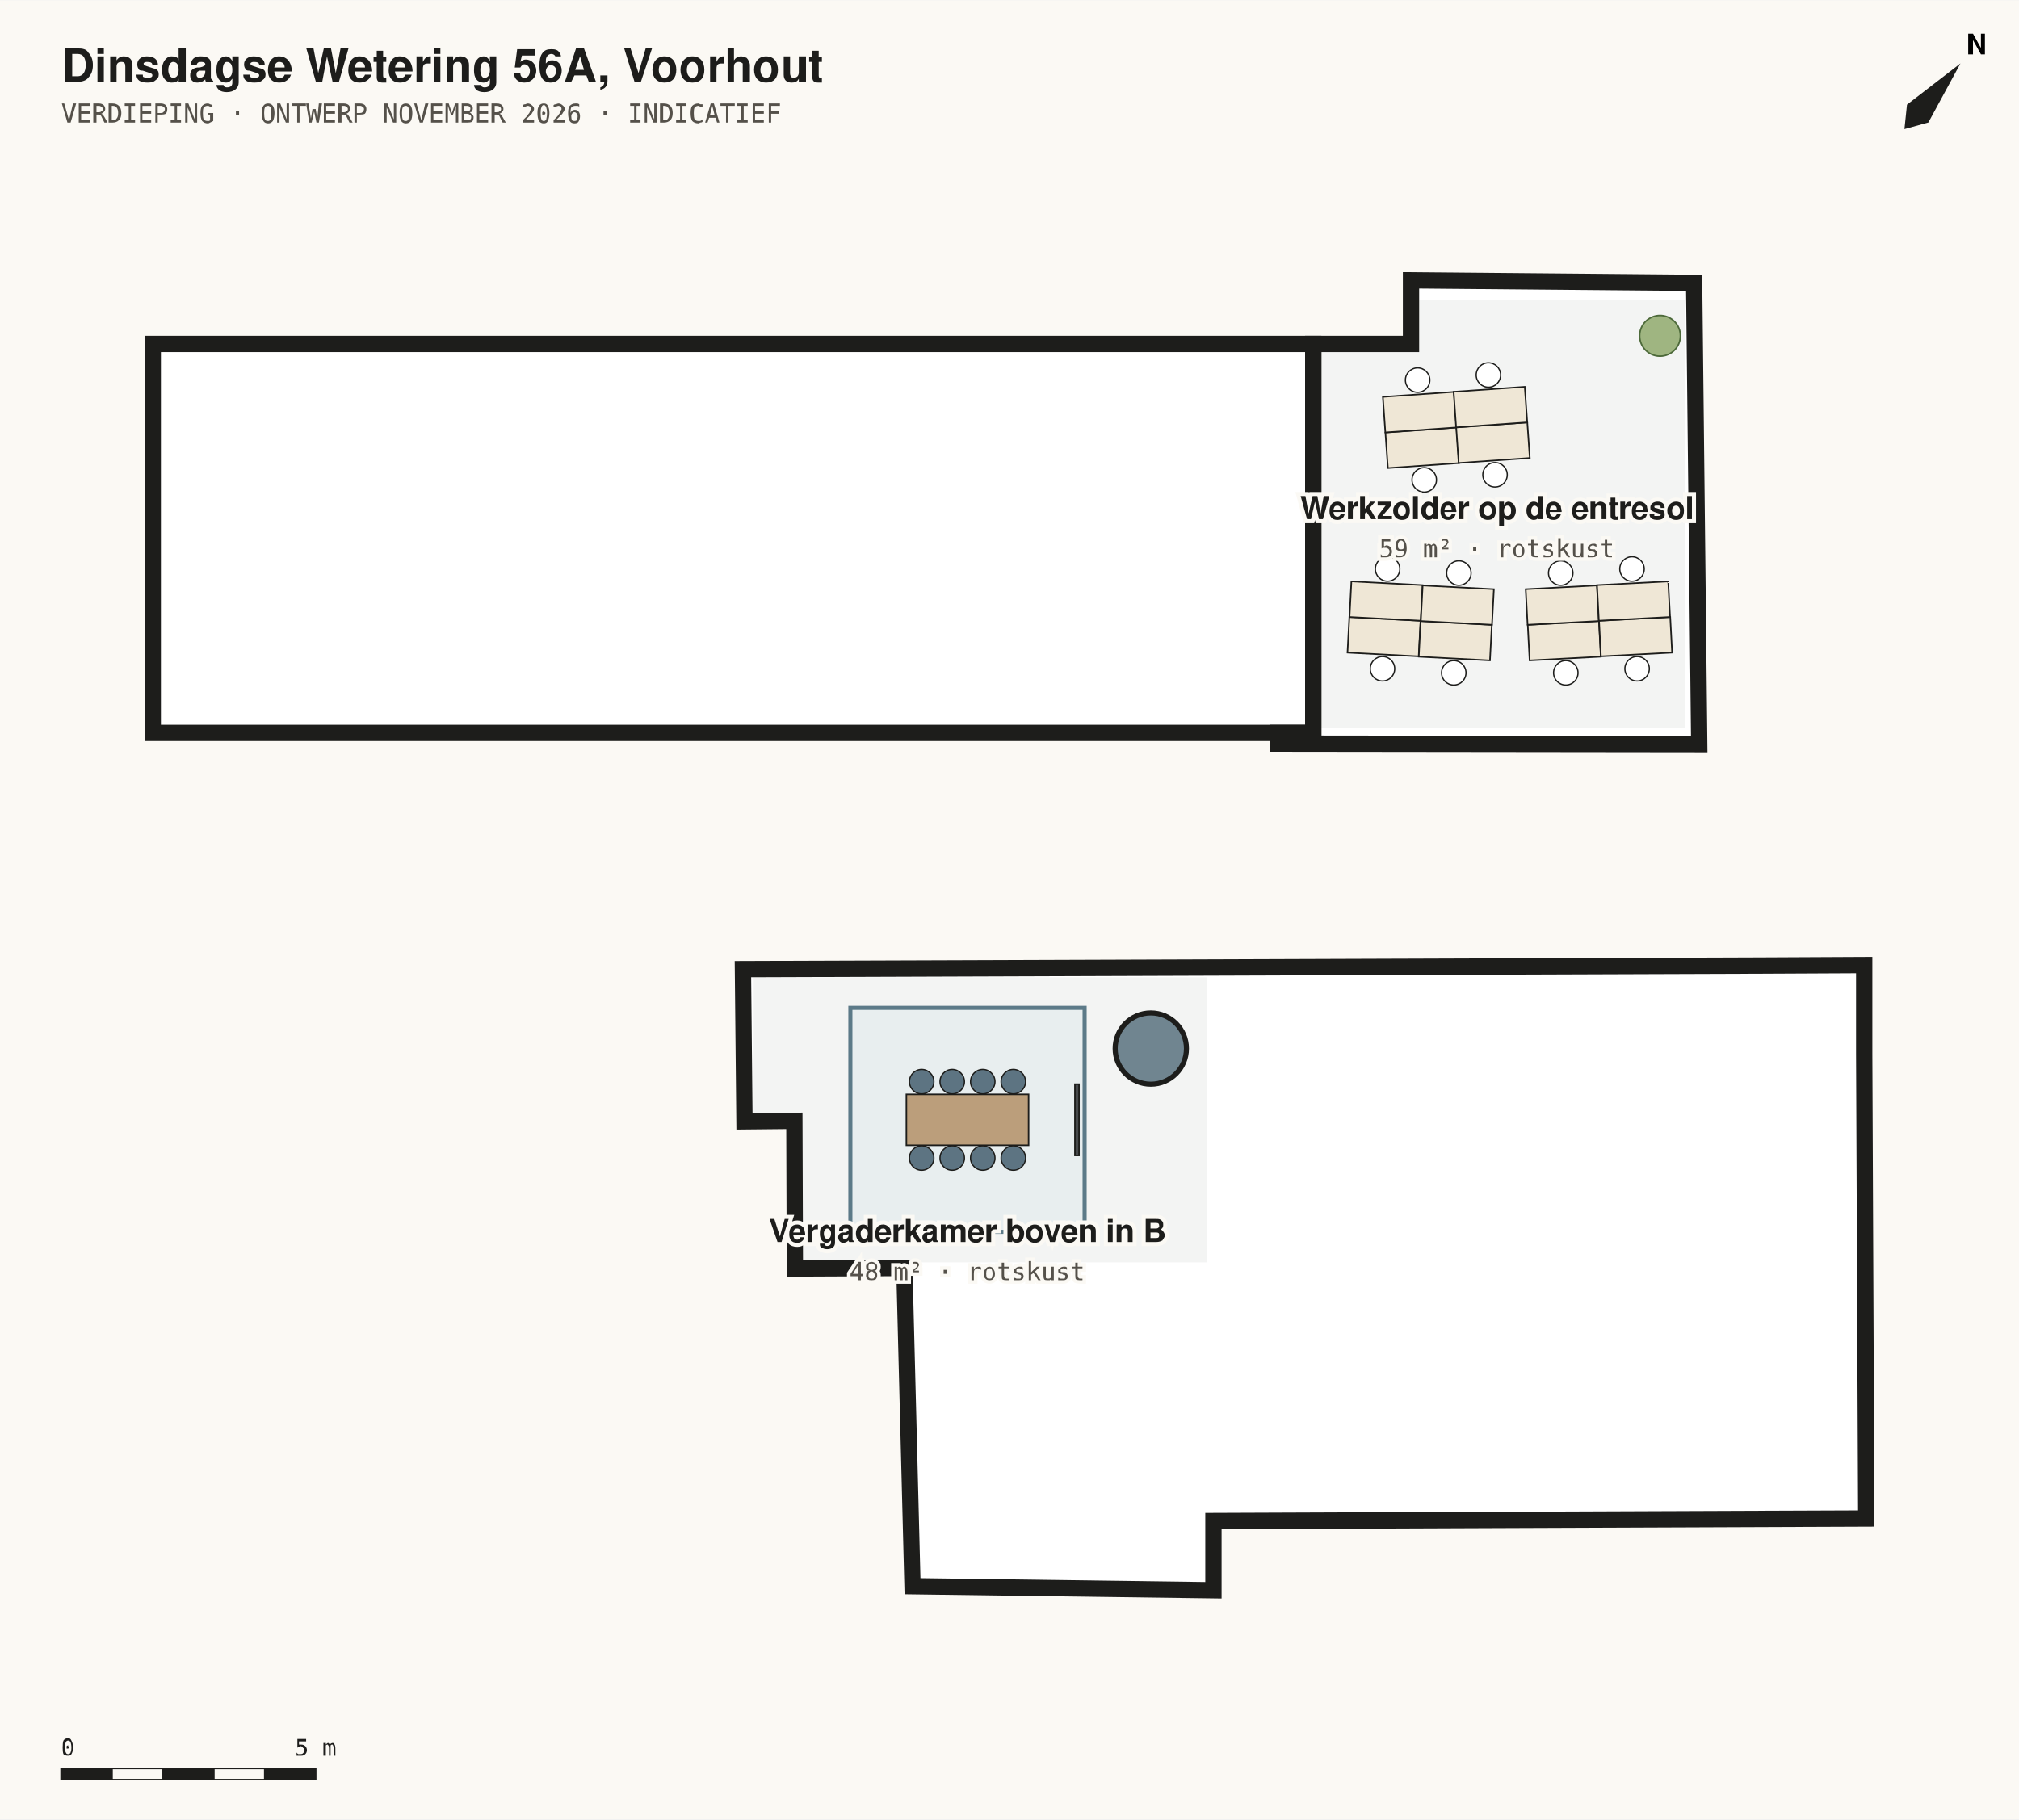
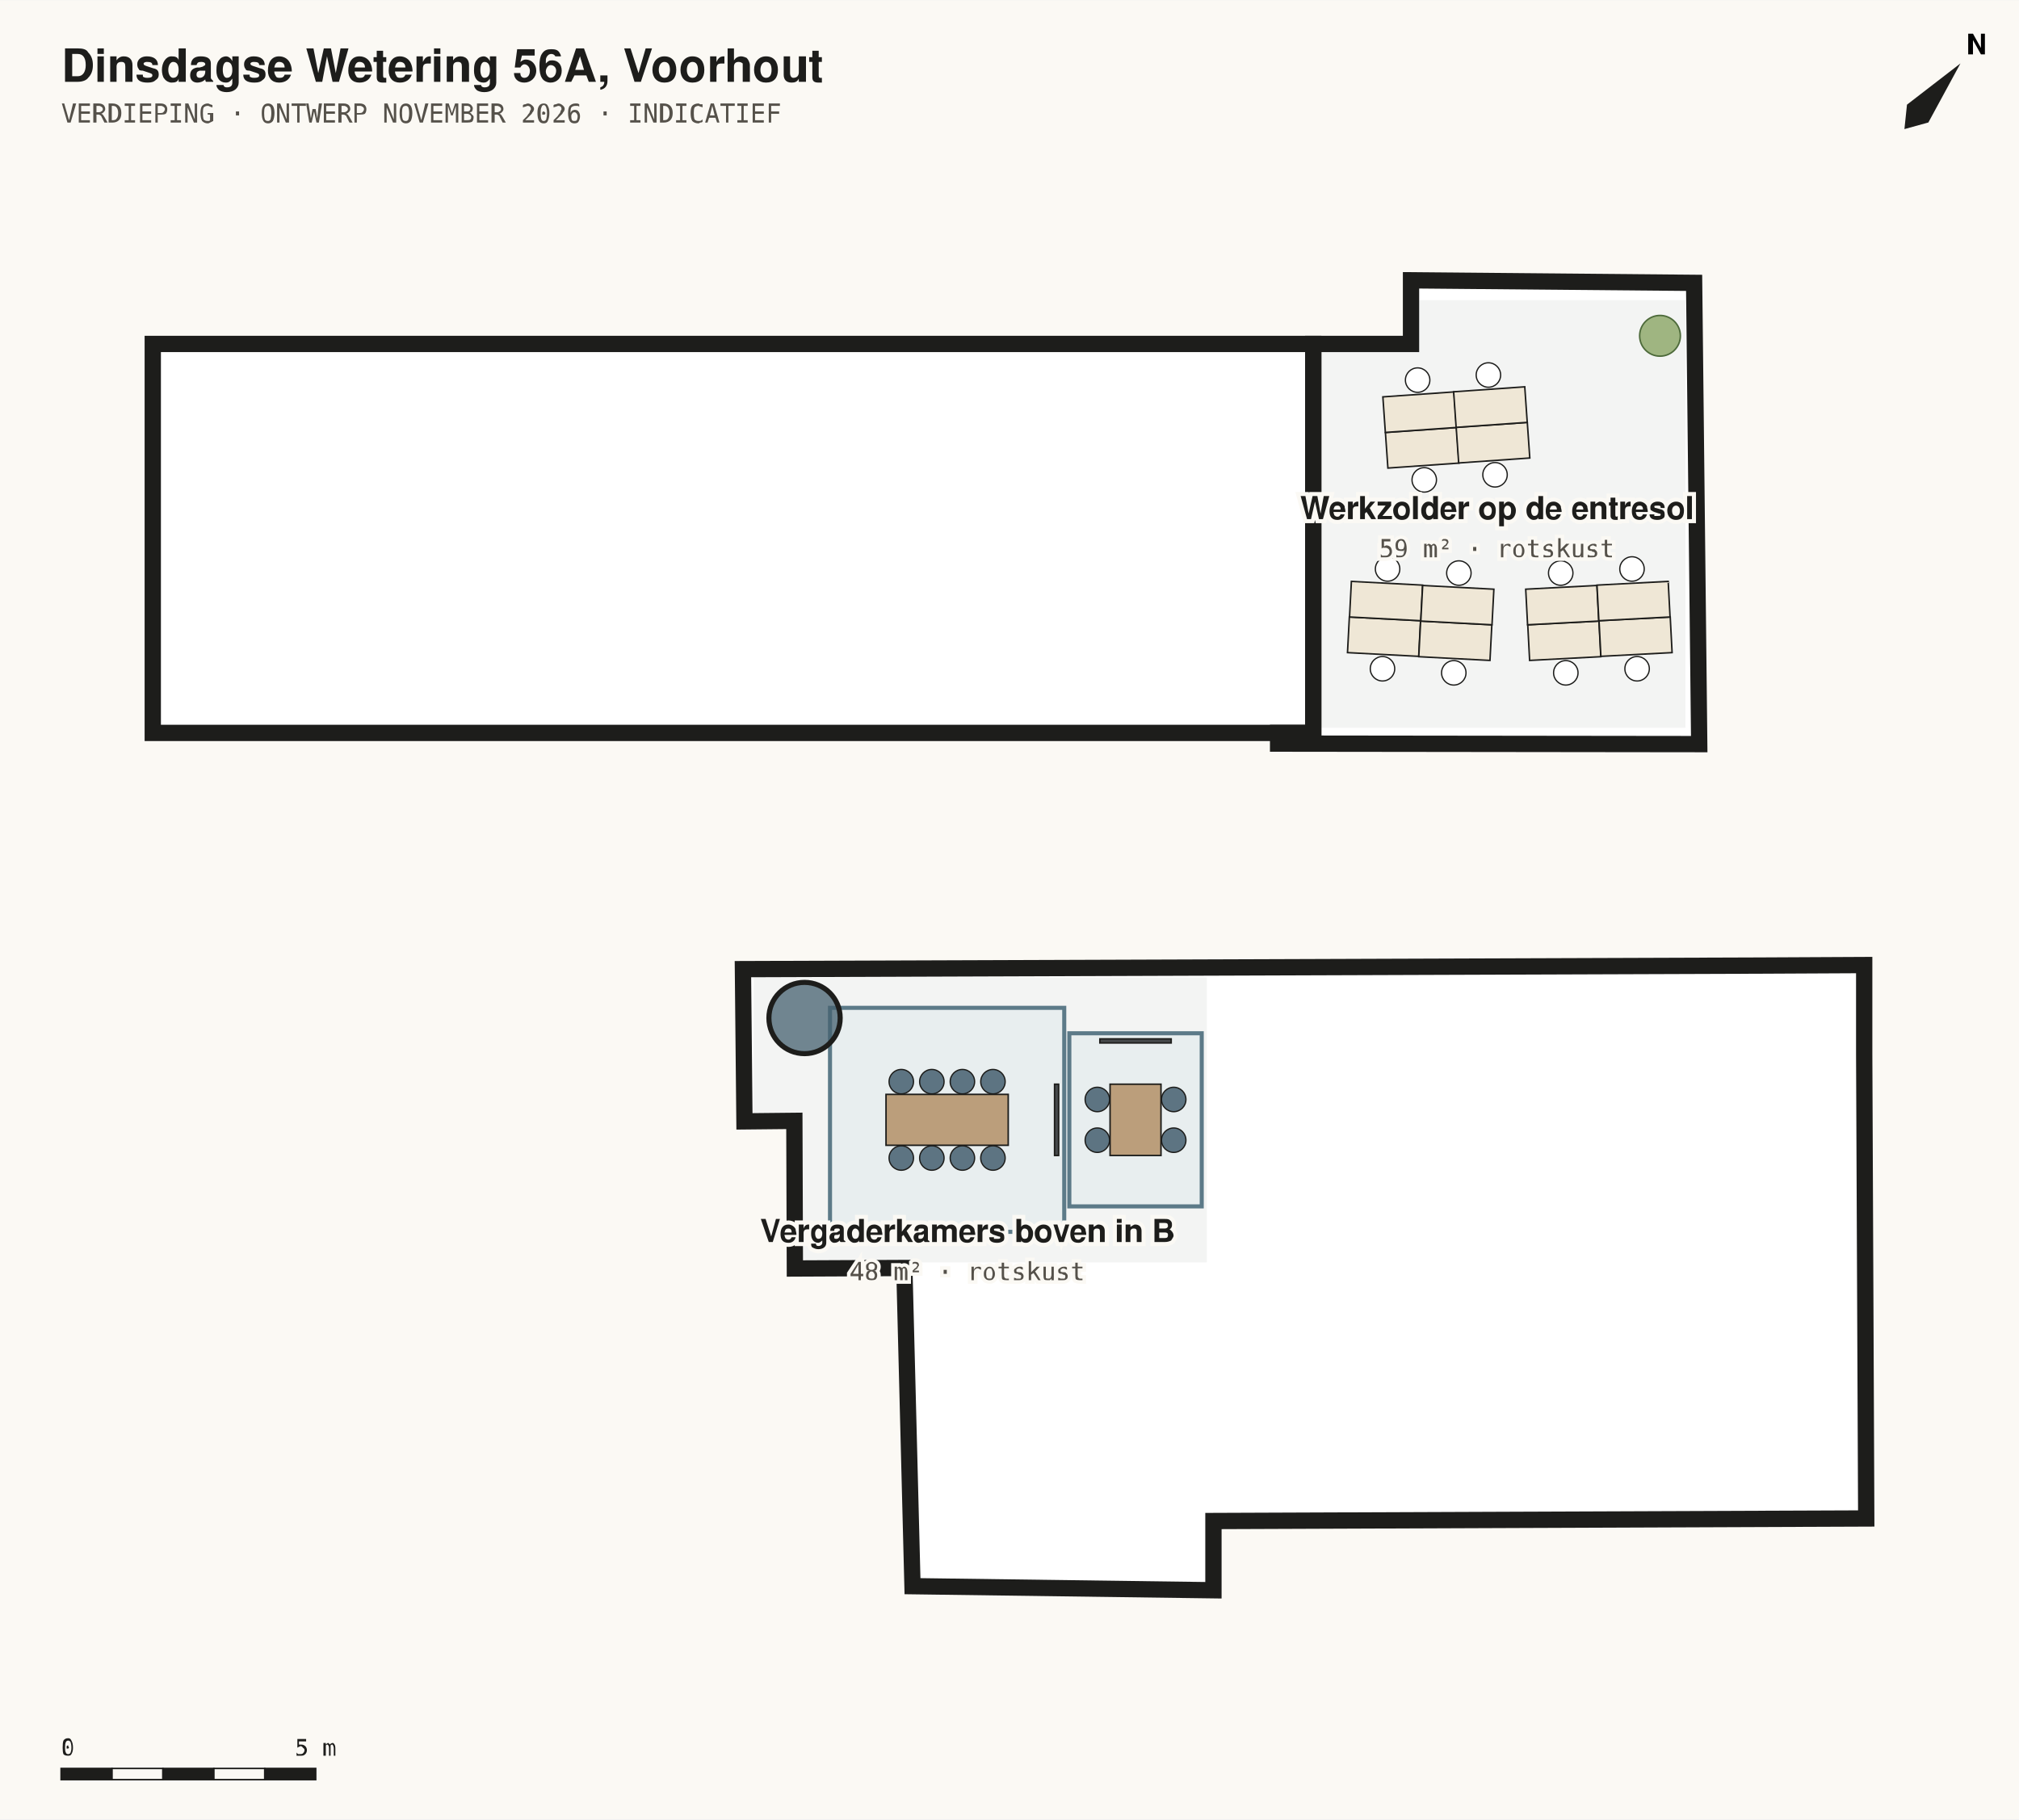
<svg xmlns="http://www.w3.org/2000/svg" viewBox="-3.00 -14.39 39.65 35.73" width="1400" height="1262" font-family="Work Sans, Helvetica, Arial, sans-serif" role="img" aria-label="Plattegrond Dinsdagse Wetering 56A, Voorhout">
  <rect x="-3.00" y="-14.39" width="39.65" height="35.73" fill="#fbf9f4" />
  <g transform="scale(1,-1)">
    <polygon points="0.00,0.00 22.79,0.00 22.79,7.64 0.00,7.64 0.00,0.00" fill="#ffffff" />
    <polygon points="30.37,-0.22 30.27,8.84 24.71,8.89 24.71,7.64 22.79,7.64 22.79,0.00 22.10,-0.00 22.10,-0.21 30.37,-0.22" fill="#ffffff" />
    <polygon points="33.65,-15.43 33.61,-6.30 33.61,-4.56 31.56,-4.57 11.59,-4.64 11.62,-7.63 12.60,-7.62 12.61,-10.52 14.76,-10.51 14.92,-16.76 20.83,-16.84 20.83,-15.48 33.65,-15.43" fill="#ffffff" />
    <polygon points="22.90,0.10 30.10,0.10 30.10,8.50 24.80,8.50 24.80,7.50 22.90,7.50" fill="#e3e6e2" fill-opacity="0.42" />
    <polygon points="11.80,-4.80 20.70,-4.80 20.70,-10.40 14.80,-10.40 12.60,-10.40 12.60,-7.60 11.80,-7.60" fill="#e3e6e2" fill-opacity="0.42" />
    <defs>
      <pattern id="arc" width="0.6" height="0.6" patternUnits="userSpaceOnUse" patternTransform="rotate(45)">
        <line x1="0" y1="0" x2="0" y2="0.6" stroke="#b9b3a6" stroke-width="0.06" />
      </pattern>
    </defs>
    <rect x="23.48" y="1.54" width="1.40" height="0.70" transform="rotate(-3.0 24.18 1.89)" fill="#efe7d6" stroke="#1d1d1b" stroke-width="0.03" />
    <circle cx="24.15" cy="1.26" r="0.24" fill="#fff" stroke="#1d1d1b" stroke-width="0.025" />
    <rect x="23.52" y="2.24" width="1.40" height="0.70" transform="rotate(177.0 24.22 2.59)" fill="#efe7d6" stroke="#1d1d1b" stroke-width="0.03" />
    <circle cx="24.25" cy="3.22" r="0.24" fill="#fff" stroke="#1d1d1b" stroke-width="0.025" />
    <rect x="24.88" y="1.46" width="1.40" height="0.70" transform="rotate(-3.0 25.58 1.81)" fill="#efe7d6" stroke="#1d1d1b" stroke-width="0.03" />
    <circle cx="25.55" cy="1.18" r="0.24" fill="#fff" stroke="#1d1d1b" stroke-width="0.025" />
    <rect x="24.92" y="2.16" width="1.40" height="0.70" transform="rotate(177.0 25.62 2.51)" fill="#efe7d6" stroke="#1d1d1b" stroke-width="0.03" />
    <circle cx="25.65" cy="3.14" r="0.24" fill="#fff" stroke="#1d1d1b" stroke-width="0.025" />
    <rect x="27.02" y="1.46" width="1.40" height="0.70" transform="rotate(3.0 27.72 1.81)" fill="#efe7d6" stroke="#1d1d1b" stroke-width="0.03" />
    <circle cx="27.75" cy="1.18" r="0.24" fill="#fff" stroke="#1d1d1b" stroke-width="0.025" />
    <rect x="26.98" y="2.16" width="1.40" height="0.70" transform="rotate(183.0 27.68 2.51)" fill="#efe7d6" stroke="#1d1d1b" stroke-width="0.03" />
    <circle cx="27.65" cy="3.14" r="0.24" fill="#fff" stroke="#1d1d1b" stroke-width="0.025" />
    <rect x="28.42" y="1.54" width="1.40" height="0.70" transform="rotate(3.0 29.12 1.89)" fill="#efe7d6" stroke="#1d1d1b" stroke-width="0.03" />
    <circle cx="29.15" cy="1.26" r="0.24" fill="#fff" stroke="#1d1d1b" stroke-width="0.025" />
    <rect x="28.38" y="2.24" width="1.40" height="0.70" transform="rotate(183.0 29.08 2.59)" fill="#efe7d6" stroke="#1d1d1b" stroke-width="0.03" />
    <circle cx="29.05" cy="3.22" r="0.24" fill="#fff" stroke="#1d1d1b" stroke-width="0.025" />
    <rect x="24.23" y="5.25" width="1.40" height="0.70" transform="rotate(4.0 24.93 5.60)" fill="#efe7d6" stroke="#1d1d1b" stroke-width="0.03" />
    <circle cx="24.97" cy="4.97" r="0.24" fill="#fff" stroke="#1d1d1b" stroke-width="0.025" />
    <rect x="24.18" y="5.95" width="1.40" height="0.70" transform="rotate(184.0 24.88 6.30)" fill="#efe7d6" stroke="#1d1d1b" stroke-width="0.03" />
    <circle cx="24.84" cy="6.93" r="0.24" fill="#fff" stroke="#1d1d1b" stroke-width="0.025" />
    <rect x="25.62" y="5.35" width="1.40" height="0.70" transform="rotate(4.0 26.32 5.70)" fill="#efe7d6" stroke="#1d1d1b" stroke-width="0.03" />
    <circle cx="26.36" cy="5.07" r="0.24" fill="#fff" stroke="#1d1d1b" stroke-width="0.025" />
    <rect x="25.57" y="6.05" width="1.40" height="0.70" transform="rotate(184.0 26.27 6.40)" fill="#efe7d6" stroke="#1d1d1b" stroke-width="0.03" />
    <circle cx="26.23" cy="7.03" r="0.24" fill="#fff" stroke="#1d1d1b" stroke-width="0.025" />
-     <rect x="13.70" y="-9.80" width="4.60" height="4.40" transform="rotate(0.0 16.00 -7.60)" fill="#dfe8ec" fill-opacity="0.5" stroke="#5c7a88" stroke-width="0.08" />
-     <rect x="14.80" y="-8.10" width="2.40" height="1.00" transform="rotate(0.0 16.00 -7.60)" fill="#b08a5e" fill-opacity="0.8" stroke="#1d1d1b" stroke-width="0.03" />
-     <rect x="18.11" y="-8.30" width="0.08" height="1.40" transform="rotate(0.0 18.15 -7.60)" fill="#1f2022" fill-opacity="0.8" stroke="#1d1d1b" stroke-width="0.03" />
-     <circle cx="15.10" cy="-8.35" r="0.24" fill="#44606f" fill-opacity="0.85" stroke="#1d1d1b" stroke-width="0.025" />
-     <circle cx="15.10" cy="-6.85" r="0.24" fill="#44606f" fill-opacity="0.85" stroke="#1d1d1b" stroke-width="0.025" />
-     <circle cx="15.70" cy="-8.35" r="0.24" fill="#44606f" fill-opacity="0.85" stroke="#1d1d1b" stroke-width="0.025" />
-     <circle cx="15.70" cy="-6.85" r="0.24" fill="#44606f" fill-opacity="0.85" stroke="#1d1d1b" stroke-width="0.025" />
-     <circle cx="16.30" cy="-8.35" r="0.24" fill="#44606f" fill-opacity="0.85" stroke="#1d1d1b" stroke-width="0.025" />
-     <circle cx="16.30" cy="-6.85" r="0.24" fill="#44606f" fill-opacity="0.85" stroke="#1d1d1b" stroke-width="0.025" />
-     <circle cx="16.90" cy="-8.35" r="0.24" fill="#44606f" fill-opacity="0.85" stroke="#1d1d1b" stroke-width="0.025" />
-     <circle cx="16.90" cy="-6.85" r="0.24" fill="#44606f" fill-opacity="0.85" stroke="#1d1d1b" stroke-width="0.025" />
-     <circle cx="19.60" cy="-6.20" r="0.7" fill="#44606f" fill-opacity="0.75" stroke="#1d1d1b" stroke-width="0.1" />
+     <rect x="13.30" y="-9.80" width="4.60" height="4.40" transform="rotate(0.0 15.60 -7.60)" fill="#dfe8ec" fill-opacity="0.5" stroke="#5c7a88" stroke-width="0.08" />
+     <rect x="14.40" y="-8.10" width="2.40" height="1.00" transform="rotate(0.0 15.60 -7.60)" fill="#b08a5e" fill-opacity="0.8" stroke="#1d1d1b" stroke-width="0.03" />
+     <rect x="17.71" y="-8.30" width="0.08" height="1.40" transform="rotate(0.0 17.75 -7.60)" fill="#1f2022" fill-opacity="0.8" stroke="#1d1d1b" stroke-width="0.03" />
+     <rect x="17.60" y="-8.90" width="3.40" height="2.60" transform="rotate(90.0 19.30 -7.60)" fill="#dfe8ec" fill-opacity="0.5" stroke="#5c7a88" stroke-width="0.08" />
+     <rect x="18.60" y="-8.10" width="1.40" height="1.00" transform="rotate(90.0 19.30 -7.60)" fill="#b08a5e" fill-opacity="0.8" stroke="#1d1d1b" stroke-width="0.03" />
+     <rect x="19.26" y="-6.75" width="0.08" height="1.40" transform="rotate(90.0 19.30 -6.05)" fill="#1f2022" fill-opacity="0.8" stroke="#1d1d1b" stroke-width="0.03" />
+     <circle cx="14.70" cy="-8.35" r="0.24" fill="#44606f" fill-opacity="0.85" stroke="#1d1d1b" stroke-width="0.025" />
+     <circle cx="14.70" cy="-6.85" r="0.24" fill="#44606f" fill-opacity="0.85" stroke="#1d1d1b" stroke-width="0.025" />
+     <circle cx="15.30" cy="-8.35" r="0.24" fill="#44606f" fill-opacity="0.85" stroke="#1d1d1b" stroke-width="0.025" />
+     <circle cx="15.30" cy="-6.85" r="0.24" fill="#44606f" fill-opacity="0.85" stroke="#1d1d1b" stroke-width="0.025" />
+     <circle cx="15.90" cy="-8.35" r="0.24" fill="#44606f" fill-opacity="0.85" stroke="#1d1d1b" stroke-width="0.025" />
+     <circle cx="15.90" cy="-6.85" r="0.24" fill="#44606f" fill-opacity="0.85" stroke="#1d1d1b" stroke-width="0.025" />
+     <circle cx="16.50" cy="-8.35" r="0.24" fill="#44606f" fill-opacity="0.85" stroke="#1d1d1b" stroke-width="0.025" />
+     <circle cx="16.50" cy="-6.85" r="0.24" fill="#44606f" fill-opacity="0.85" stroke="#1d1d1b" stroke-width="0.025" />
+     <circle cx="20.05" cy="-8.00" r="0.24" fill="#44606f" fill-opacity="0.85" stroke="#1d1d1b" stroke-width="0.025" />
+     <circle cx="18.55" cy="-8.00" r="0.24" fill="#44606f" fill-opacity="0.85" stroke="#1d1d1b" stroke-width="0.025" />
+     <circle cx="20.05" cy="-7.20" r="0.24" fill="#44606f" fill-opacity="0.85" stroke="#1d1d1b" stroke-width="0.025" />
+     <circle cx="18.55" cy="-7.20" r="0.24" fill="#44606f" fill-opacity="0.85" stroke="#1d1d1b" stroke-width="0.025" />
+     <circle cx="12.80" cy="-5.60" r="0.7" fill="#44606f" fill-opacity="0.75" stroke="#1d1d1b" stroke-width="0.1" />
    <circle cx="29.60" cy="7.80" r="0.4" fill="#7d9a52" fill-opacity="0.7" stroke="#4d6a3a" stroke-width="0.03" />
    <polygon points="0.00,0.00 22.79,0.00 22.79,7.64 0.00,7.64 0.00,0.00" fill="none" stroke="#1d1d1b" stroke-width="0.32" stroke-linejoin="miter" />
    <polygon points="30.37,-0.22 30.27,8.84 24.71,8.89 24.71,7.64 22.79,7.64 22.79,0.00 22.10,-0.00 22.10,-0.21 30.37,-0.22" fill="none" stroke="#1d1d1b" stroke-width="0.32" stroke-linejoin="miter" />
    <polygon points="33.65,-15.43 33.61,-6.30 33.61,-4.56 31.56,-4.57 11.59,-4.64 11.62,-7.63 12.60,-7.62 12.61,-10.52 14.76,-10.51 14.92,-16.76 20.83,-16.84 20.83,-15.48 33.65,-15.43" fill="none" stroke="#1d1d1b" stroke-width="0.32" stroke-linejoin="miter" />
  </g>
  <text x="26.40" y="-4.20" font-size="0.62" font-weight="600" text-anchor="middle" fill="#1d1d1b" paint-order="stroke" stroke="#fbf9f4" stroke-width="0.16">Werkzolder op de entresol</text>
  <text x="26.40" y="-3.45" font-size="0.48" font-family="Space Mono, ui-monospace, monospace" text-anchor="middle" fill="#55514a" paint-order="stroke" stroke="#fbf9f4" stroke-width="0.14">59 m² · rotskust</text>
-   <text x="16.00" y="10.00" font-size="0.62" font-weight="600" text-anchor="middle" fill="#1d1d1b" paint-order="stroke" stroke="#fbf9f4" stroke-width="0.16">Vergaderkamer boven in B</text>
+   <text x="16.00" y="10.00" font-size="0.62" font-weight="600" text-anchor="middle" fill="#1d1d1b" paint-order="stroke" stroke="#fbf9f4" stroke-width="0.16">Vergaderkamers boven in B</text>
  <text x="16.00" y="10.75" font-size="0.48" font-family="Space Mono, ui-monospace, monospace" text-anchor="middle" fill="#55514a" paint-order="stroke" stroke="#fbf9f4" stroke-width="0.14">48 m² · rotskust</text>
  <rect x="-1.80" y="20.34" width="1" height="0.22" fill="#1d1d1b" stroke="#1d1d1b" stroke-width="0.03" />
  <rect x="-0.80" y="20.34" width="1" height="0.22" fill="#fbf9f4" stroke="#1d1d1b" stroke-width="0.03" />
  <rect x="0.20" y="20.34" width="1" height="0.22" fill="#1d1d1b" stroke="#1d1d1b" stroke-width="0.03" />
  <rect x="1.20" y="20.34" width="1" height="0.22" fill="#fbf9f4" stroke="#1d1d1b" stroke-width="0.03" />
  <rect x="2.20" y="20.34" width="1" height="0.22" fill="#1d1d1b" stroke="#1d1d1b" stroke-width="0.03" />
  <text x="-1.80" y="20.09" font-size="0.45" font-family="Space Mono, ui-monospace, monospace" fill="#1d1d1b">0</text>
  <text x="3.20" y="20.09" font-size="0.45" font-family="Space Mono, ui-monospace, monospace" fill="#1d1d1b" text-anchor="middle">5 m</text>
  <polygon points="35.50,-13.15 34.87,-11.99 34.40,-11.86 34.45,-12.34" fill="#1d1d1b" />
  <text x="35.82" y="-13.33" font-size="0.55" font-weight="600" text-anchor="middle">N</text>
  <text x="-1.80" y="-12.79" font-size="0.9" font-weight="600" fill="#1d1d1b">Dinsdagse Wetering 56A, Voorhout</text>
  <text x="-1.80" y="-11.99" font-size="0.5" font-family="Space Mono, ui-monospace, monospace" fill="#55514a">VERDIEPING · ONTWERP NOVEMBER 2026 · INDICATIEF</text>
</svg>
